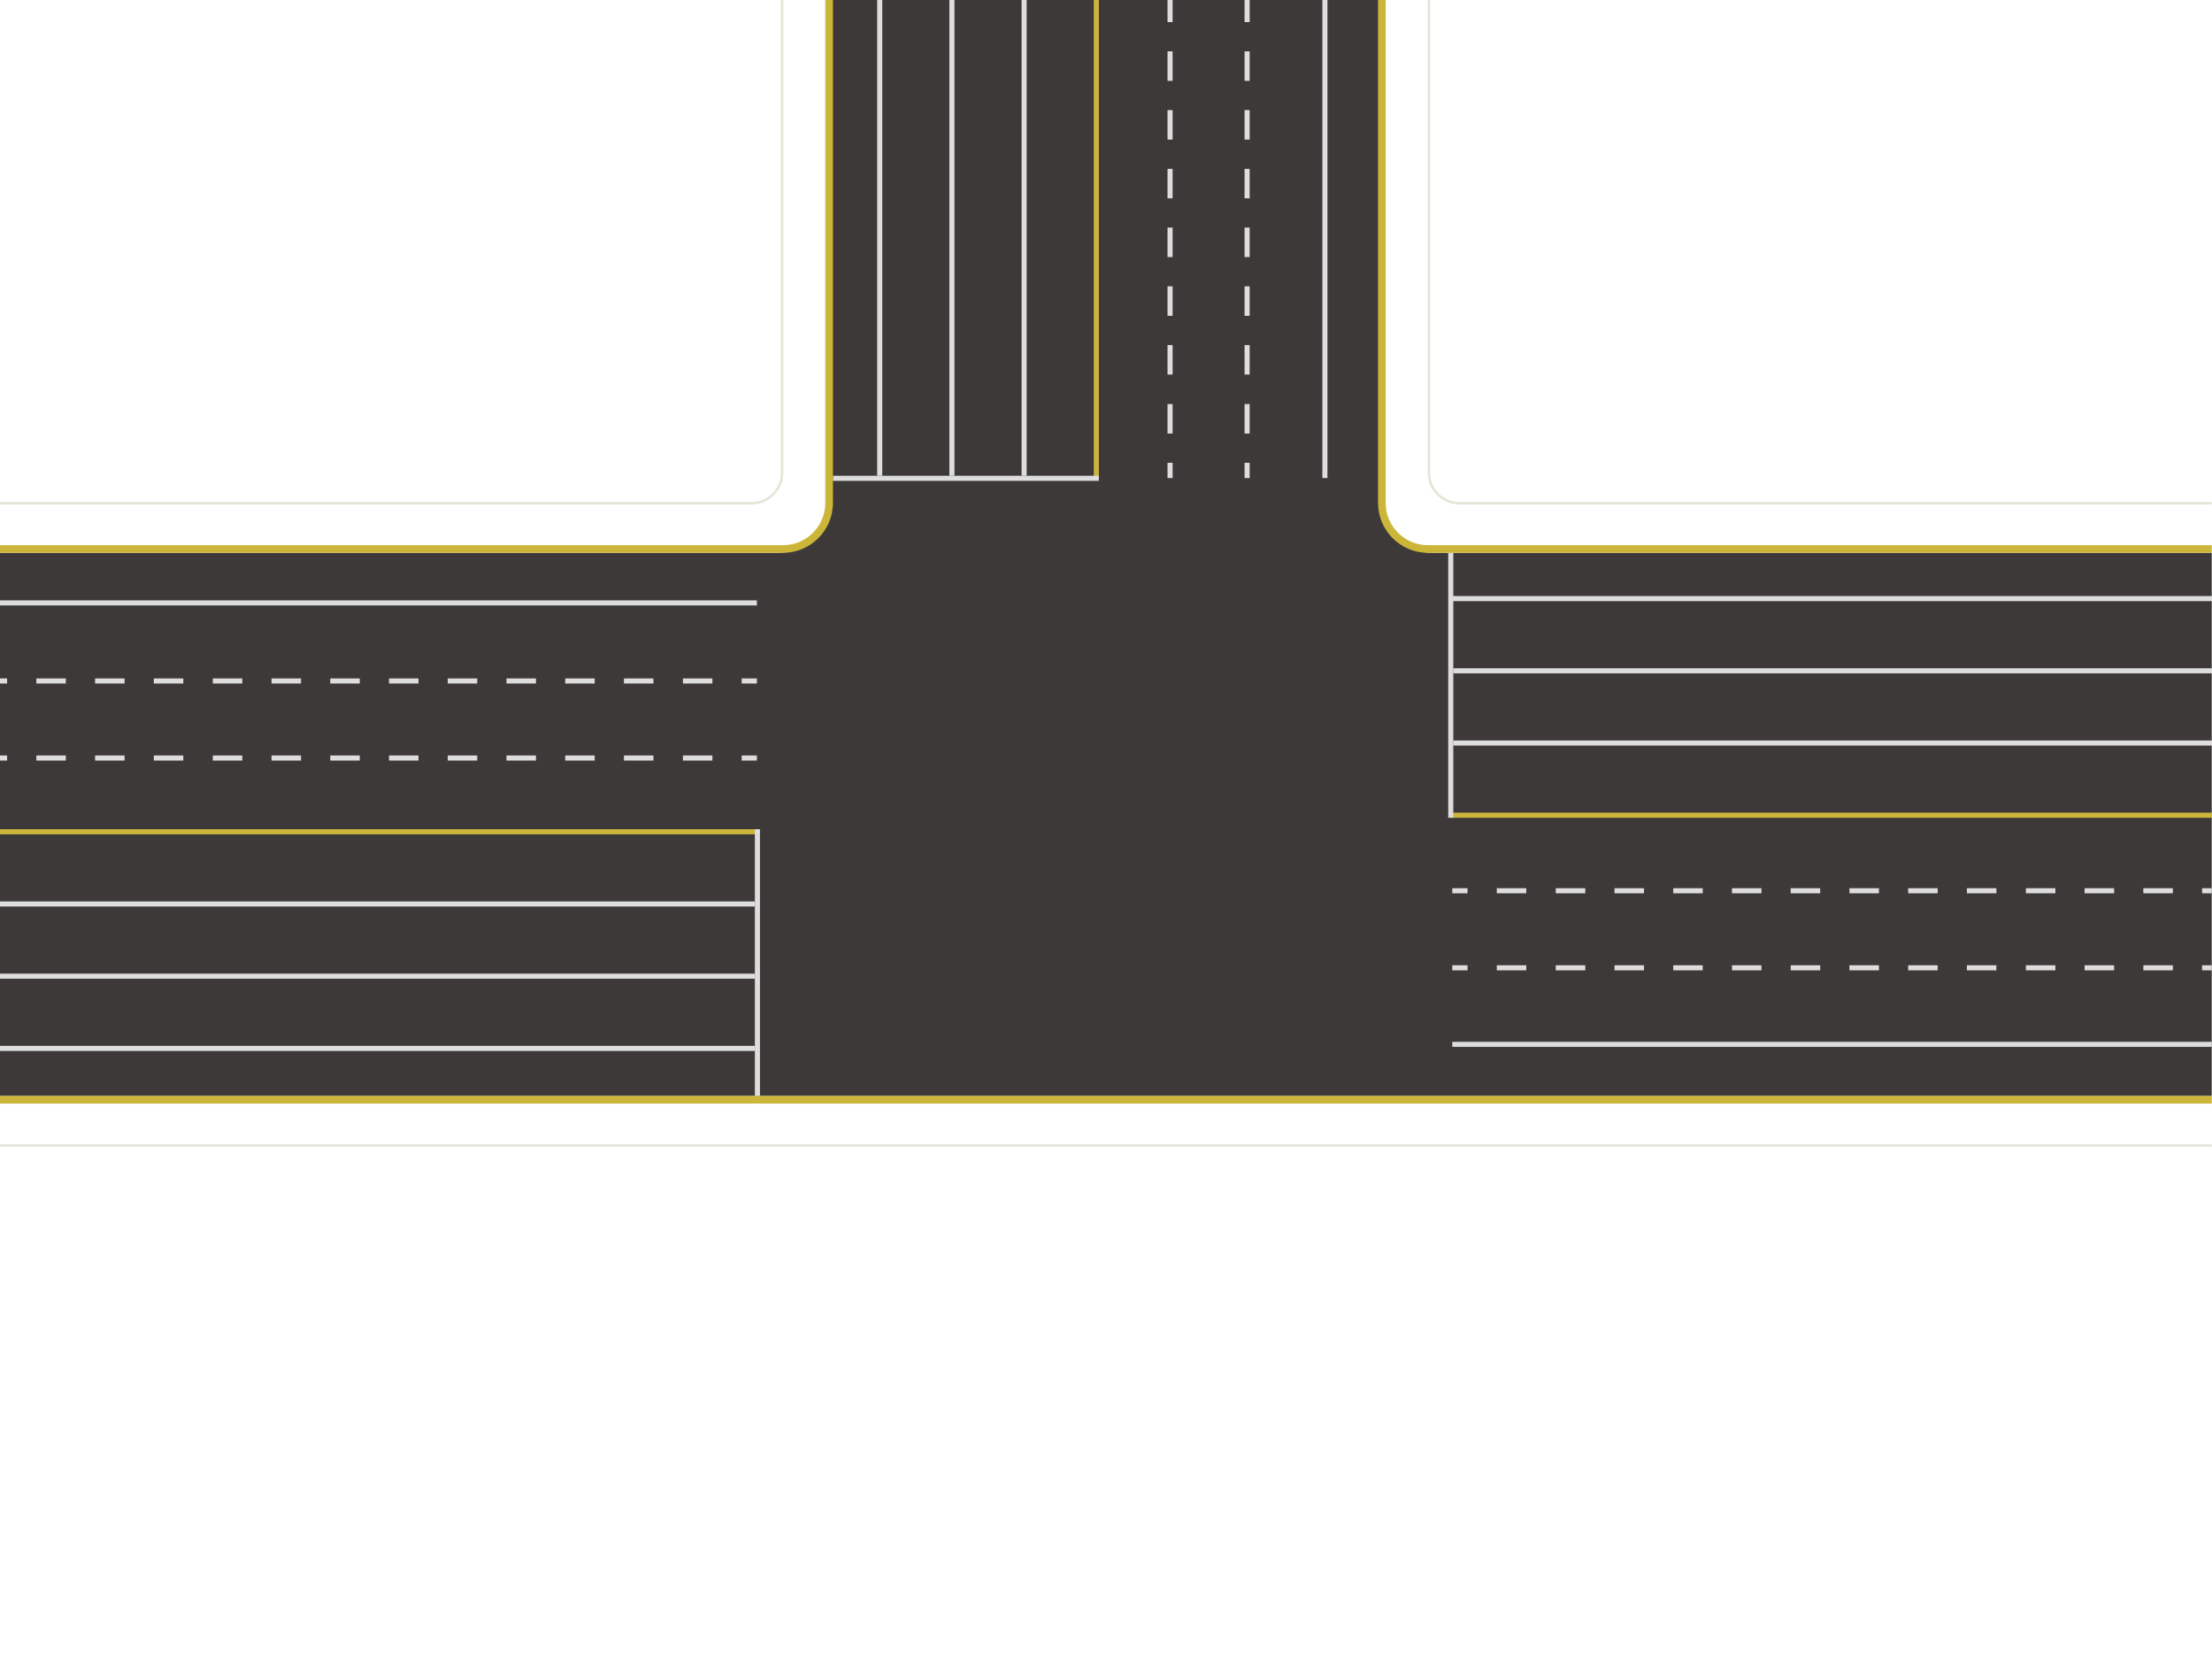
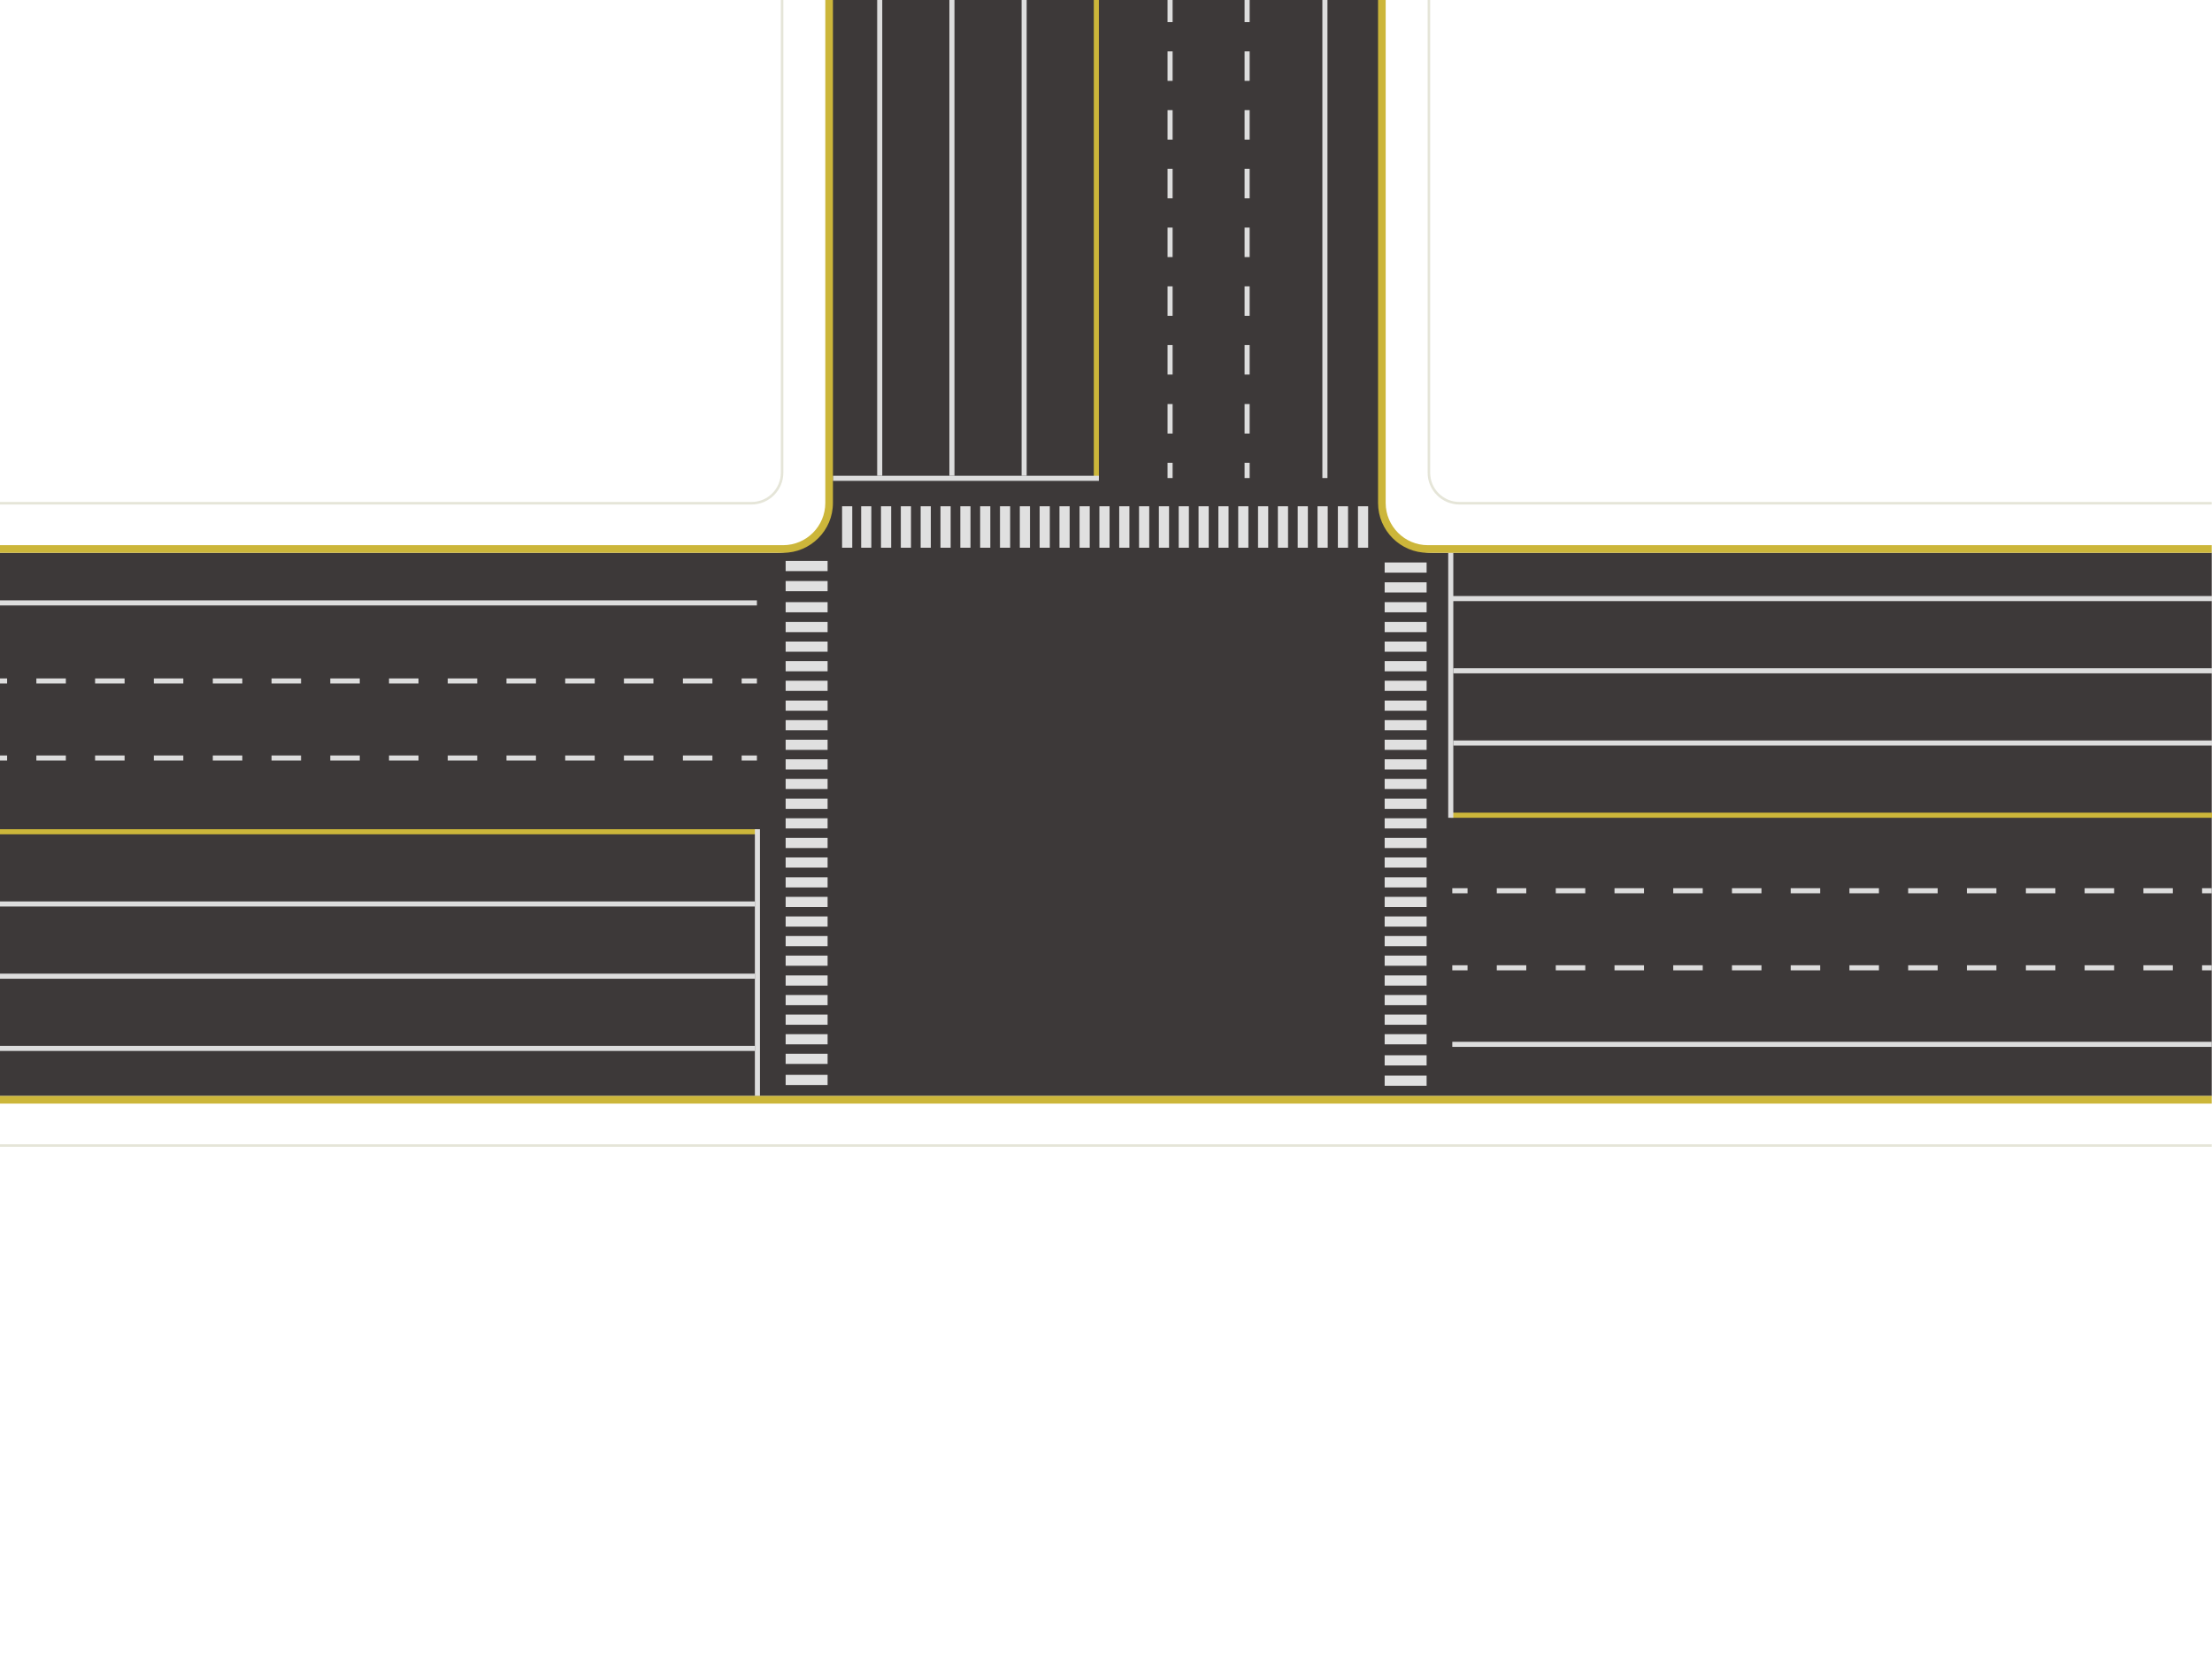
<svg xmlns="http://www.w3.org/2000/svg" version="1.1" id="图层_1" x="0px" y="0px" viewBox="0 0 870 650" style="enable-background:new 0 0 870 650;" xml:space="preserve">
  <style type="text/css">
	.st0{fill:#3D3939;}
- 	.st1{fill:#DDDDDD;}
- 	.st2{fill:#CCB63A;}
- 	.st3{fill:#1EAA39;}
- 	.st4{fill:#E5E5D8;}
+ 	.st1{opacity:0.9;}
+ 	.st2{fill:#F2F2F2;}
+ 	.st3{fill:#DDDDDD;}
+ 	.st4{fill:#CCB63A;}
+ 	.st5{fill:#1EAA39;}
+ 	.st6{fill:#E5E5D8;}
</style>
-   <g>
-     <path class="st0" d="M563.4,431h306.5l0,0v-18V235.4v-18l0,0H563.5c-11.4,0-21-9.6-21-21V-0.3l0,0h-18H344.9h-18l0,0v196.7   c-0.1,11.5-9.5,20.9-21.1,21H-0.4l0,0v18V413v18l0,0h306.2" />
+   <path class="st0" d="M563.4,431h306.5l0,0v-18V235.4v-18l0,0H563.5c-11.4,0-21-9.6-21-21V-0.3l0,0h-18H344.9h-18l0,0v196.7  c-0.1,11.5-9.5,20.9-21.1,21H-0.4l0,0v18V413v18l0,0h306.2" />
+   <g id="人行道">
+     <g class="st1">
+       <g>
+         <rect x="346.5" y="199.1" class="st2" width="4" height="16.3" />
+       </g>
+       <g>
+         <rect x="338.7" y="199.1" class="st2" width="4" height="16.3" />
+       </g>
+       <g>
+         <rect x="331.2" y="199.1" class="st2" width="4" height="16.3" />
+       </g>
+       <g>
+         <rect x="354.3" y="199.1" class="st2" width="4" height="16.3" />
+       </g>
+       <g>
+         <rect x="362.1" y="199.1" class="st2" width="4" height="16.3" />
+       </g>
+       <g>
+         <rect x="369.9" y="199.1" class="st2" width="4" height="16.3" />
+       </g>
+       <g>
+         <rect x="377.7" y="199.1" class="st2" width="4" height="16.3" />
+       </g>
+       <g>
+         <rect x="385.5" y="199.1" class="st2" width="4" height="16.3" />
+       </g>
+       <g>
+         <rect x="393.3" y="199.1" class="st2" width="4" height="16.3" />
+       </g>
+       <g>
+         <rect x="401.1" y="199.1" class="st2" width="4" height="16.3" />
+       </g>
+       <g>
+         <rect x="408.9" y="199.1" class="st2" width="4" height="16.3" />
+       </g>
+       <g>
+         <rect x="416.7" y="199.1" class="st2" width="4" height="16.3" />
+       </g>
+       <g>
+         <rect x="424.6" y="199.1" class="st2" width="4" height="16.3" />
+       </g>
+       <g>
+         <rect x="432.4" y="199.1" class="st2" width="4" height="16.3" />
+       </g>
+       <g>
+         <rect x="440.2" y="199.1" class="st2" width="4" height="16.3" />
+       </g>
+       <g>
+         <rect x="448" y="199.1" class="st2" width="4" height="16.3" />
+       </g>
+       <g>
+         <rect x="455.8" y="199.1" class="st2" width="4" height="16.3" />
+       </g>
+       <g>
+         <rect x="463.6" y="199.1" class="st2" width="4" height="16.3" />
+       </g>
+       <g>
+         <rect x="471.4" y="199.1" class="st2" width="4" height="16.3" />
+       </g>
+       <g>
+         <rect x="479.2" y="199.1" class="st2" width="4" height="16.3" />
+       </g>
+       <g>
+         <rect x="487" y="199.1" class="st2" width="4" height="16.3" />
+       </g>
+       <g>
+         <rect x="494.8" y="199.1" class="st2" width="4" height="16.3" />
+       </g>
+       <g>
+         <rect x="502.6" y="199.1" class="st2" width="4" height="16.3" />
+       </g>
+       <g>
+         <rect x="510.4" y="199.1" class="st2" width="4" height="16.3" />
+       </g>
+       <g>
+         <rect x="518.2" y="199.1" class="st2" width="4" height="16.3" />
+         <rect x="526.2" y="199.1" class="st2" width="4" height="16.3" />
+         <rect x="534.1" y="199.1" class="st2" width="4" height="16.3" />
+       </g>
+     </g>
+     <g class="st1">
+       <rect x="544.6" y="236.8" class="st2" width="16.5" height="4" />
+       <rect x="544.6" y="229" class="st2" width="16.5" height="4" />
+       <rect x="544.6" y="221.2" class="st2" width="16.5" height="4" />
+       <rect x="544.6" y="244.6" class="st2" width="16.5" height="4" />
+       <rect x="544.6" y="252.3" class="st2" width="16.5" height="4" />
+       <rect x="544.6" y="260" class="st2" width="16.5" height="4" />
+       <rect x="544.6" y="267.7" class="st2" width="16.5" height="4" />
+       <rect x="544.6" y="275.5" class="st2" width="16.5" height="4" />
+       <rect x="544.6" y="283.2" class="st2" width="16.5" height="4" />
+       <rect x="544.6" y="290.9" class="st2" width="16.5" height="4" />
+       <rect x="544.6" y="298.6" class="st2" width="16.5" height="4" />
+       <rect x="544.6" y="306.3" class="st2" width="16.5" height="4" />
+       <rect x="544.6" y="314.1" class="st2" width="16.5" height="4" />
+       <rect x="544.6" y="321.8" class="st2" width="16.5" height="4" />
+       <rect x="544.6" y="329.5" class="st2" width="16.5" height="4" />
+       <rect x="544.6" y="337.2" class="st2" width="16.5" height="4" />
+       <rect x="544.6" y="345" class="st2" width="16.5" height="4" />
+       <rect x="544.6" y="352.7" class="st2" width="16.5" height="4" />
+       <rect x="544.6" y="360.4" class="st2" width="16.5" height="4" />
+       <rect x="544.6" y="368.1" class="st2" width="16.5" height="4" />
+       <rect x="544.6" y="375.8" class="st2" width="16.5" height="4" />
+       <rect x="544.6" y="383.6" class="st2" width="16.5" height="4" />
+       <rect x="544.6" y="391.3" class="st2" width="16.5" height="4" />
+       <rect x="544.6" y="399" class="st2" width="16.5" height="4" />
+       <rect x="544.6" y="406.7" class="st2" width="16.5" height="4" />
+       <rect x="544.6" y="415" class="st2" width="16.5" height="4" />
+       <rect x="544.6" y="423" class="st2" width="16.5" height="4" />
+     </g>
+     <g class="st1">
+       <rect x="309" y="236.8" class="st2" width="16.5" height="4" />
+       <rect x="309" y="228.5" class="st2" width="16.5" height="4" />
+       <rect x="309" y="220.6" class="st2" width="16.5" height="4" />
+       <rect x="309" y="244.6" class="st2" width="16.5" height="4" />
+       <rect x="309" y="252.3" class="st2" width="16.5" height="4" />
+       <rect x="309" y="260" class="st2" width="16.5" height="4" />
+       <rect x="309" y="267.7" class="st2" width="16.5" height="4" />
+       <rect x="309" y="275.5" class="st2" width="16.5" height="4" />
+       <rect x="309" y="283.2" class="st2" width="16.5" height="4" />
+       <rect x="309" y="290.9" class="st2" width="16.5" height="4" />
+       <rect x="309" y="298.6" class="st2" width="16.5" height="4" />
+       <rect x="309" y="306.3" class="st2" width="16.5" height="4" />
+       <rect x="309" y="314.1" class="st2" width="16.5" height="4" />
+       <rect x="309" y="321.8" class="st2" width="16.5" height="4" />
+       <rect x="309" y="329.5" class="st2" width="16.5" height="4" />
+       <rect x="309" y="337.2" class="st2" width="16.5" height="4" />
+       <rect x="309" y="345" class="st2" width="16.5" height="4" />
+       <rect x="309" y="352.7" class="st2" width="16.5" height="4" />
+       <rect x="309" y="360.4" class="st2" width="16.5" height="4" />
+       <rect x="309" y="368.1" class="st2" width="16.5" height="4" />
+       <rect x="309" y="375.8" class="st2" width="16.5" height="4" />
+       <rect x="309" y="383.6" class="st2" width="16.5" height="4" />
+       <rect x="309" y="391.3" class="st2" width="16.5" height="4" />
+       <rect x="309" y="399" class="st2" width="16.5" height="4" />
+       <rect x="309" y="406.7" class="st2" width="16.5" height="4" />
+       <rect x="309" y="414.4" class="st2" width="16.5" height="4" />
+       <rect x="309" y="422.7" class="st2" width="16.5" height="4" />
+     </g>
+   </g>
+   <g>
+     <rect x="106.8" y="266.8" class="st3" width="11.6" height="2" />
+     <rect x="129.9" y="266.8" class="st3" width="11.6" height="2" />
+     <rect x="245.4" y="266.8" class="st3" width="11.6" height="2" />
+     <rect x="222.3" y="266.8" class="st3" width="11.6" height="2" />
+     <rect x="83.7" y="266.8" class="st3" width="11.6" height="2" />
+     <rect x="176.1" y="266.8" class="st3" width="11.6" height="2" />
+     <rect x="199.2" y="266.8" class="st3" width="11.6" height="2" />
+     <rect x="153" y="266.8" class="st3" width="11.6" height="2" />
+     <rect x="14.3" y="266.8" class="st3" width="11.6" height="2" />
+     <rect x="-0.3" y="266.8" class="st3" width="3.1" height="2" />
+     <rect x="37.4" y="266.8" class="st3" width="11.6" height="2" />
+     <rect x="268.6" y="266.8" class="st3" width="11.6" height="2" />
+     <rect x="60.5" y="266.8" class="st3" width="11.6" height="2" />
+     <rect x="291.7" y="266.8" class="st3" width="6" height="2" />
+     <rect x="199.2" y="297.1" class="st3" width="11.6" height="2" />
+     <rect x="222.3" y="297.1" class="st3" width="11.6" height="2" />
+     <rect x="268.6" y="297.1" class="st3" width="11.6" height="2" />
+     <rect x="245.4" y="297.1" class="st3" width="11.6" height="2" />
+     <rect x="153" y="297.1" class="st3" width="11.6" height="2" />
+     <rect x="60.5" y="297.1" class="st3" width="11.6" height="2" />
+     <rect x="14.3" y="297.1" class="st3" width="11.6" height="2" />
+     <rect x="37.4" y="297.1" class="st3" width="11.6" height="2" />
+     <rect x="176.1" y="297.1" class="st3" width="11.6" height="2" />
+     <rect x="-0.3" y="297.1" class="st3" width="3.1" height="2" />
+     <rect x="129.9" y="297.1" class="st3" width="11.6" height="2" />
+     <rect x="106.8" y="297.1" class="st3" width="11.6" height="2" />
+     <rect x="83.7" y="297.1" class="st3" width="11.6" height="2" />
+     <rect x="291.7" y="297.1" class="st3" width="6" height="2" />
+   </g>
+   <g>
    <g>
-       <rect x="106.8" y="266.8" class="st1" width="11.6" height="2" />
-       <rect x="129.9" y="266.8" class="st1" width="11.6" height="2" />
-       <rect x="245.4" y="266.8" class="st1" width="11.6" height="2" />
-       <rect x="222.3" y="266.8" class="st1" width="11.6" height="2" />
-       <rect x="83.7" y="266.8" class="st1" width="11.6" height="2" />
-       <rect x="176.1" y="266.8" class="st1" width="11.6" height="2" />
-       <rect x="199.2" y="266.8" class="st1" width="11.6" height="2" />
-       <rect x="153" y="266.8" class="st1" width="11.6" height="2" />
-       <rect x="14.3" y="266.8" class="st1" width="11.6" height="2" />
-       <rect x="-0.3" y="266.8" class="st1" width="3.1" height="2" />
-       <rect x="37.4" y="266.8" class="st1" width="11.6" height="2" />
-       <rect x="268.6" y="266.8" class="st1" width="11.6" height="2" />
-       <rect x="60.5" y="266.8" class="st1" width="11.6" height="2" />
-       <rect x="291.7" y="266.8" class="st1" width="6" height="2" />
-       <rect x="199.2" y="297.1" class="st1" width="11.6" height="2" />
-       <rect x="222.3" y="297.1" class="st1" width="11.6" height="2" />
-       <rect x="268.6" y="297.1" class="st1" width="11.6" height="2" />
-       <rect x="245.4" y="297.1" class="st1" width="11.6" height="2" />
-       <rect x="153" y="297.1" class="st1" width="11.6" height="2" />
-       <rect x="60.5" y="297.1" class="st1" width="11.6" height="2" />
-       <rect x="14.3" y="297.1" class="st1" width="11.6" height="2" />
-       <rect x="37.4" y="297.1" class="st1" width="11.6" height="2" />
-       <rect x="176.1" y="297.1" class="st1" width="11.6" height="2" />
-       <rect x="-0.3" y="297.1" class="st1" width="3.1" height="2" />
-       <rect x="129.9" y="297.1" class="st1" width="11.6" height="2" />
-       <rect x="106.8" y="297.1" class="st1" width="11.6" height="2" />
-       <rect x="83.7" y="297.1" class="st1" width="11.6" height="2" />
-       <rect x="291.7" y="297.1" class="st1" width="6" height="2" />
-     </g>
+       <rect x="-0.3" y="326.1" class="st4" width="298.2" height="2" />
+     </g>
+     <rect x="-0.3" y="354.5" class="st3" width="297.2" height="2" />
+     <rect x="-0.3" y="236.1" class="st3" width="298" height="2" />
+     <rect x="-0.3" y="382.9" class="st3" width="297.2" height="2" />
+     <rect x="-0.3" y="411.3" class="st3" width="297.2" height="2" />
+     <polygon class="st3" points="296.9,400.7 296.9,398.2 296.9,364.6 296.9,362.2 296.9,326.1 298.9,326.1 298.9,431 296.9,431  " />
+   </g>
+   <g>
+     <rect x="750.5" y="379.6" class="st3" width="11.6" height="2" />
+     <rect x="727.4" y="379.6" class="st3" width="11.6" height="2" />
+     <rect x="611.9" y="379.6" class="st3" width="11.6" height="2" />
+     <rect x="635" y="379.6" class="st3" width="11.6" height="2" />
+     <rect x="773.6" y="379.6" class="st3" width="11.6" height="2" />
+     <rect x="681.2" y="379.6" class="st3" width="11.6" height="2" />
+     <rect x="658.1" y="379.6" class="st3" width="11.6" height="2" />
+     <rect x="704.3" y="379.6" class="st3" width="11.6" height="2" />
+     <rect x="843" y="379.6" class="st3" width="11.6" height="2" />
+     <rect x="866.1" y="379.6" class="st3" width="3.8" height="2" />
+     <rect x="819.9" y="379.6" class="st3" width="11.6" height="2" />
+     <rect x="588.7" y="379.6" class="st3" width="11.6" height="2" />
+     <rect x="796.8" y="379.6" class="st3" width="11.6" height="2" />
+     <rect x="571.2" y="379.6" class="st3" width="6" height="2" />
+     <rect x="658.1" y="349.3" class="st3" width="11.6" height="2" />
+     <rect x="635" y="349.3" class="st3" width="11.6" height="2" />
+     <rect x="588.7" y="349.3" class="st3" width="11.6" height="2" />
+     <rect x="611.9" y="349.3" class="st3" width="11.6" height="2" />
+     <rect x="704.3" y="349.3" class="st3" width="11.6" height="2" />
+     <rect x="796.8" y="349.3" class="st3" width="11.6" height="2" />
+     <rect x="843" y="349.3" class="st3" width="11.6" height="2" />
+     <rect x="819.9" y="349.3" class="st3" width="11.6" height="2" />
+     <rect x="681.2" y="349.3" class="st3" width="11.6" height="2" />
+     <rect x="866.1" y="349.3" class="st3" width="3.8" height="2" />
+     <rect x="727.4" y="349.3" class="st3" width="11.6" height="2" />
+     <rect x="750.5" y="349.3" class="st3" width="11.6" height="2" />
+     <rect x="773.6" y="349.3" class="st3" width="11.6" height="2" />
+     <rect x="571.2" y="349.3" class="st3" width="6" height="2" />
+   </g>
+   <g>
    <g>
-       <g>
-         <rect x="-0.3" y="326.1" class="st2" width="298.2" height="2" />
-       </g>
-       <rect x="-0.3" y="354.5" class="st1" width="297.2" height="2" />
-       <rect x="-0.3" y="236.1" class="st1" width="298" height="2" />
-       <rect x="-0.3" y="382.9" class="st1" width="297.2" height="2" />
-       <rect x="-0.3" y="411.3" class="st1" width="297.2" height="2" />
-       <polygon class="st1" points="296.9,400.7 296.9,398.2 296.9,364.6 296.9,362.2 296.9,326.1 298.9,326.1 298.9,431 296.9,431   " />
-     </g>
+       <rect x="570.6" y="319.6" class="st4" width="299.4" height="2" />
+     </g>
+     <rect x="571.6" y="291.2" class="st3" width="298.4" height="2" />
+     <rect x="571.2" y="409.7" class="st3" width="298.7" height="2" />
+     <rect x="571.6" y="262.8" class="st3" width="298.4" height="2" />
+     <rect x="570.2" y="234.4" class="st3" width="299.8" height="2" />
+     <polygon class="st3" points="571.6,247.1 571.6,249.5 571.6,283.1 571.6,285.6 571.6,321.6 569.6,321.6 569.6,216.8 571.6,216.8     " />
+   </g>
+   <g>
+     <rect x="489.5" y="-0.3" class="st3" width="2" height="9" />
+     <rect x="489.5" y="20.2" class="st3" width="2" height="11.6" />
+     <rect x="489.5" y="135.7" class="st3" width="2" height="11.6" />
+     <rect x="489.5" y="112.6" class="st3" width="2" height="11.6" />
+     <rect x="489.5" y="66.4" class="st3" width="2" height="11.6" />
+     <rect x="489.5" y="89.5" class="st3" width="2" height="11.6" />
+     <rect x="489.5" y="43.3" class="st3" width="2" height="11.6" />
+     <rect x="489.5" y="158.9" class="st3" width="2" height="11.6" />
+     <rect x="489.5" y="182" class="st3" width="2" height="6" />
+     <rect x="459.2" y="89.5" class="st3" width="2" height="11.6" />
+     <rect x="459.2" y="112.6" class="st3" width="2" height="11.6" />
+     <rect x="459.2" y="158.9" class="st3" width="2" height="11.6" />
+     <rect x="459.2" y="135.7" class="st3" width="2" height="11.6" />
+     <rect x="459.2" y="43.3" class="st3" width="2" height="11.6" />
+     <rect x="459.2" y="66.4" class="st3" width="2" height="11.6" />
+     <rect x="459.2" y="20.2" class="st3" width="2" height="11.6" />
+     <rect x="459.2" y="-0.3" class="st3" width="2" height="9" />
+     <rect x="459.2" y="182" class="st3" width="2" height="6" />
+   </g>
+   <g>
    <g>
-       <rect x="750.5" y="379.6" class="st1" width="11.6" height="2" />
-       <rect x="727.4" y="379.6" class="st1" width="11.6" height="2" />
-       <rect x="611.9" y="379.6" class="st1" width="11.6" height="2" />
-       <rect x="635" y="379.6" class="st1" width="11.6" height="2" />
-       <rect x="773.6" y="379.6" class="st1" width="11.6" height="2" />
-       <rect x="681.2" y="379.6" class="st1" width="11.6" height="2" />
-       <rect x="658.1" y="379.6" class="st1" width="11.6" height="2" />
-       <rect x="704.3" y="379.6" class="st1" width="11.6" height="2" />
-       <rect x="843" y="379.6" class="st1" width="11.6" height="2" />
-       <rect x="866.1" y="379.6" class="st1" width="3.8" height="2" />
-       <rect x="819.9" y="379.6" class="st1" width="11.6" height="2" />
-       <rect x="588.7" y="379.6" class="st1" width="11.6" height="2" />
-       <rect x="796.8" y="379.6" class="st1" width="11.6" height="2" />
-       <rect x="571.2" y="379.6" class="st1" width="6" height="2" />
-       <rect x="658.1" y="349.3" class="st1" width="11.6" height="2" />
-       <rect x="635" y="349.3" class="st1" width="11.6" height="2" />
-       <rect x="588.7" y="349.3" class="st1" width="11.6" height="2" />
-       <rect x="611.9" y="349.3" class="st1" width="11.6" height="2" />
-       <rect x="704.3" y="349.3" class="st1" width="11.6" height="2" />
-       <rect x="796.8" y="349.3" class="st1" width="11.6" height="2" />
-       <rect x="843" y="349.3" class="st1" width="11.6" height="2" />
-       <rect x="819.9" y="349.3" class="st1" width="11.6" height="2" />
-       <rect x="681.2" y="349.3" class="st1" width="11.6" height="2" />
-       <rect x="866.1" y="349.3" class="st1" width="3.8" height="2" />
-       <rect x="727.4" y="349.3" class="st1" width="11.6" height="2" />
-       <rect x="750.5" y="349.3" class="st1" width="11.6" height="2" />
-       <rect x="773.6" y="349.3" class="st1" width="11.6" height="2" />
-       <rect x="571.2" y="349.3" class="st1" width="6" height="2" />
-     </g>
-     <g>
-       <g>
-         <rect x="570.6" y="319.6" class="st2" width="299.4" height="2" />
-       </g>
-       <rect x="571.6" y="291.2" class="st1" width="298.4" height="2" />
-       <rect x="571.2" y="409.7" class="st1" width="298.7" height="2" />
-       <rect x="571.6" y="262.8" class="st1" width="298.4" height="2" />
-       <rect x="570.2" y="234.4" class="st1" width="299.8" height="2" />
-       <polygon class="st1" points="571.6,247.1 571.6,249.5 571.6,283.1 571.6,285.6 571.6,321.6 569.6,321.6 569.6,216.8 571.6,216.8       " />
-     </g>
-     <g>
-       <rect x="489.5" y="-0.3" class="st1" width="2" height="9" />
-       <rect x="489.5" y="20.2" class="st1" width="2" height="11.6" />
-       <rect x="489.5" y="135.7" class="st1" width="2" height="11.6" />
-       <rect x="489.5" y="112.6" class="st1" width="2" height="11.6" />
-       <rect x="489.5" y="66.4" class="st1" width="2" height="11.6" />
-       <rect x="489.5" y="89.5" class="st1" width="2" height="11.6" />
-       <rect x="489.5" y="43.3" class="st1" width="2" height="11.6" />
-       <rect x="489.5" y="158.9" class="st1" width="2" height="11.6" />
-       <rect x="489.5" y="182" class="st1" width="2" height="6" />
-       <rect x="459.2" y="89.5" class="st1" width="2" height="11.6" />
-       <rect x="459.2" y="112.6" class="st1" width="2" height="11.6" />
-       <rect x="459.2" y="158.9" class="st1" width="2" height="11.6" />
-       <rect x="459.2" y="135.7" class="st1" width="2" height="11.6" />
-       <rect x="459.2" y="43.3" class="st1" width="2" height="11.6" />
-       <rect x="459.2" y="66.4" class="st1" width="2" height="11.6" />
-       <rect x="459.2" y="20.2" class="st1" width="2" height="11.6" />
-       <rect x="459.2" y="-0.3" class="st1" width="2" height="9" />
-       <rect x="459.2" y="182" class="st1" width="2" height="6" />
-     </g>
-     <g>
-       <g>
-         <rect x="430.2" y="-0.3" class="st2" width="2" height="188.4" />
-       </g>
-       <rect x="401.8" y="-0.3" class="st1" width="2" height="187.4" />
-       <rect x="373.4" y="-0.3" class="st1" width="2" height="187.4" />
-       <rect x="345" y="-0.3" class="st1" width="2" height="187.4" />
-       <rect x="520.1" y="-0.3" class="st1" width="2" height="188.3" />
-       <polyline class="st1" points="432.2,187.1 432.2,189.1 327.6,189.1 327.6,187.1   " />
-     </g>
-     <path class="st3" d="M0.9,226.4L0.9,226.4C1,226.4,1.1,226.4,0.9,226.4z" />
-     <path class="st3" d="M0.9,226.4L0.9,226.4C0.8,226.4,0.7,226.4,0.9,226.4z" />
-     <path class="st4" d="M869.9,197.4H574c-6.3,0-11.5-5.1-11.5-11.5V-0.3h-1l0,0v186.2c0,6.9,5.6,12.5,12.5,12.5h295.9V197.4z" />
-     <path class="st2" d="M869.9,214.4H561.6c-9.2,0-16.6-7.5-16.6-16.6V-0.3h-3v198.1c0,10.8,8.8,19.6,19.6,19.6h308.3L869.9,214.4   L869.9,214.4z" />
-     <path class="st4" d="M869.9,450H-0.4v1h870.3" />
-     <path class="st2" d="M869.9,431H-0.4v3h870.3" />
-     <g>
-       <path class="st4" d="M-0.4,198.4h296c6.9,0,12.5-5.6,12.5-12.5V-0.3l0,0h-1v186.2c0,6.3-5.1,11.5-11.5,11.5h-296    C-0.4,197.4-0.4,198.4-0.4,198.4z" />
-     </g>
-     <path class="st2" d="M-0.4,214.4H308c9.2,0,16.6-7.5,16.6-16.6V-0.3h3v198.1c0,10.8-8.8,19.6-19.6,19.6H-0.4V214.4z" />
-   </g>
+       <rect x="430.2" y="-0.3" class="st4" width="2" height="188.4" />
+     </g>
+     <rect x="401.8" y="-0.3" class="st3" width="2" height="187.4" />
+     <rect x="373.4" y="-0.3" class="st3" width="2" height="187.4" />
+     <rect x="345" y="-0.3" class="st3" width="2" height="187.4" />
+     <rect x="520.1" y="-0.3" class="st3" width="2" height="188.3" />
+     <polyline class="st3" points="432.2,187.1 432.2,189.1 327.6,189.1 327.6,187.1  " />
+   </g>
+   <path class="st5" d="M0.9,226.4L0.9,226.4C1,226.4,1.1,226.4,0.9,226.4z" />
+   <path class="st5" d="M0.9,226.4L0.9,226.4C0.8,226.4,0.7,226.4,0.9,226.4z" />
+   <path class="st6" d="M869.9,197.4H574c-6.3,0-11.5-5.1-11.5-11.5V-0.3h-1l0,0v186.2c0,6.9,5.6,12.5,12.5,12.5h295.9V197.4z" />
+   <path class="st4" d="M869.9,214.4H561.6c-9.2,0-16.6-7.5-16.6-16.6V-0.3h-3v198.1c0,10.8,8.8,19.6,19.6,19.6h308.3L869.9,214.4  L869.9,214.4z" />
+   <path class="st6" d="M869.9,450H-0.4v1h870.3" />
+   <path class="st4" d="M869.9,431H-0.4v3h870.3" />
+   <g>
+     <path class="st6" d="M-0.4,198.4h296c6.9,0,12.5-5.6,12.5-12.5V-0.3l0,0h-1v186.2c0,6.3-5.1,11.5-11.5,11.5h-296   C-0.4,197.4-0.4,198.4-0.4,198.4z" />
+   </g>
+   <path class="st4" d="M-0.4,214.4H308c9.2,0,16.6-7.5,16.6-16.6V-0.3h3v198.1c0,10.8-8.8,19.6-19.6,19.6H-0.4V214.4z" />
</svg>
